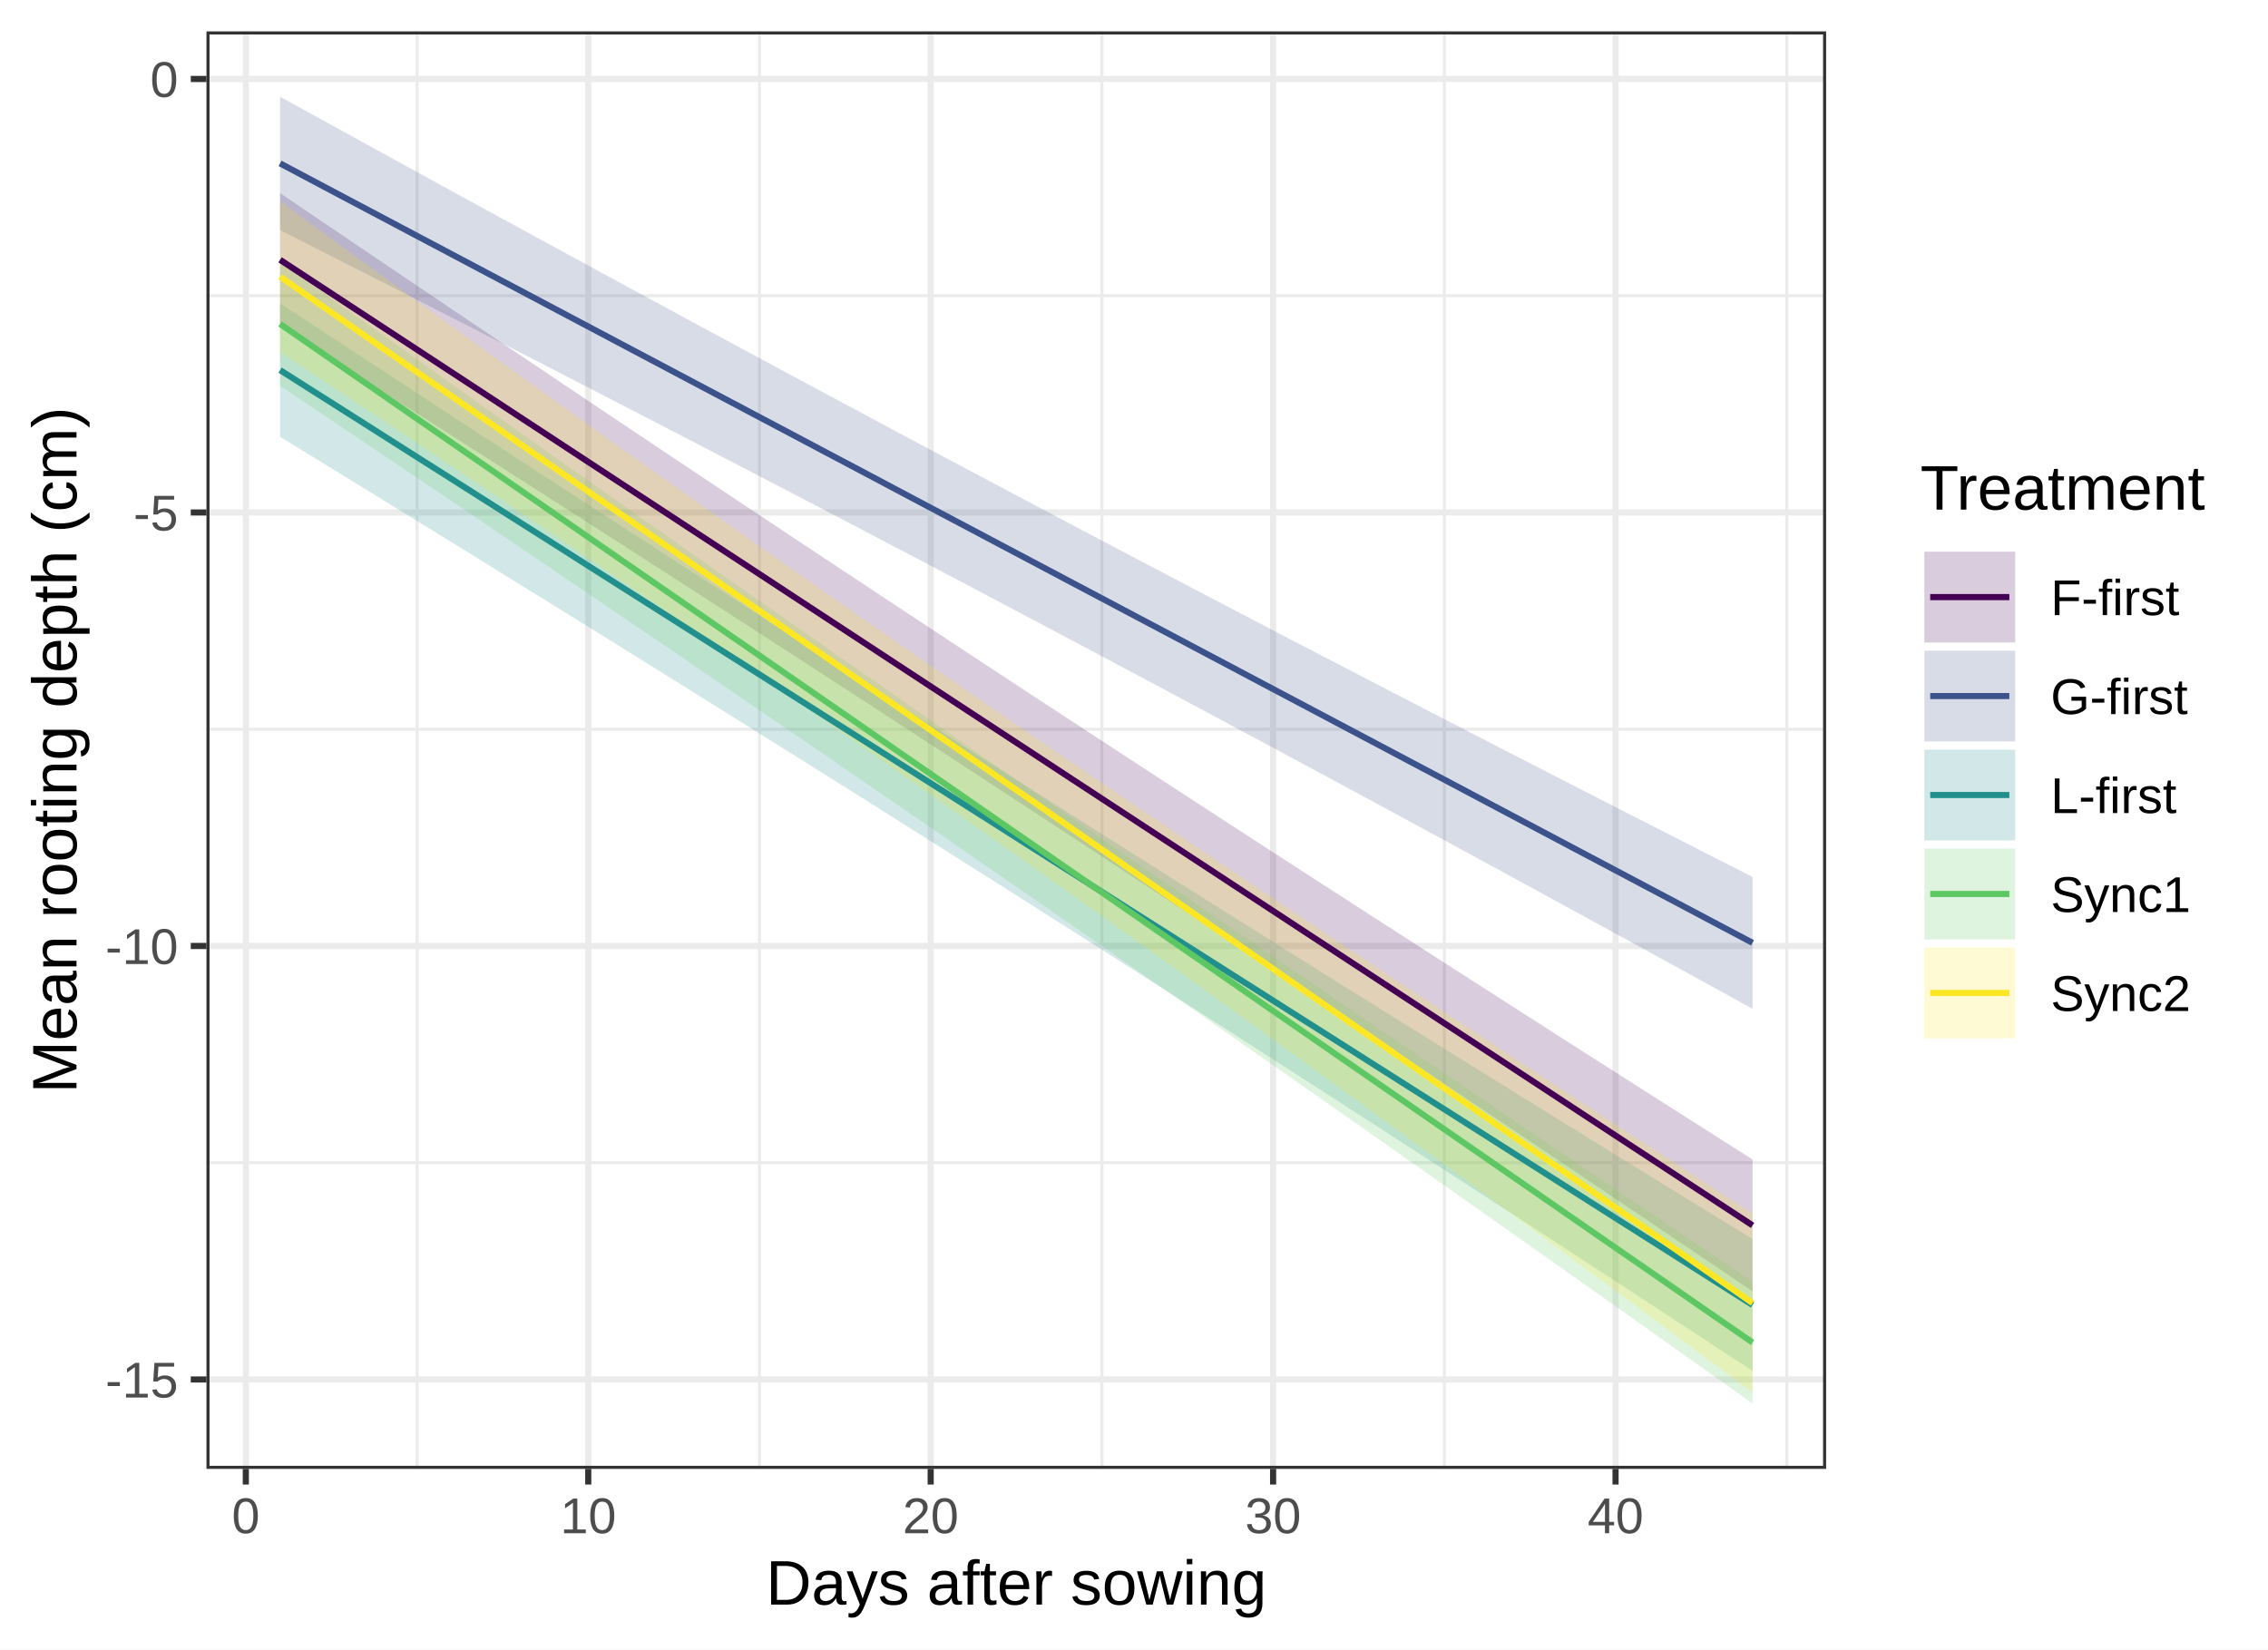
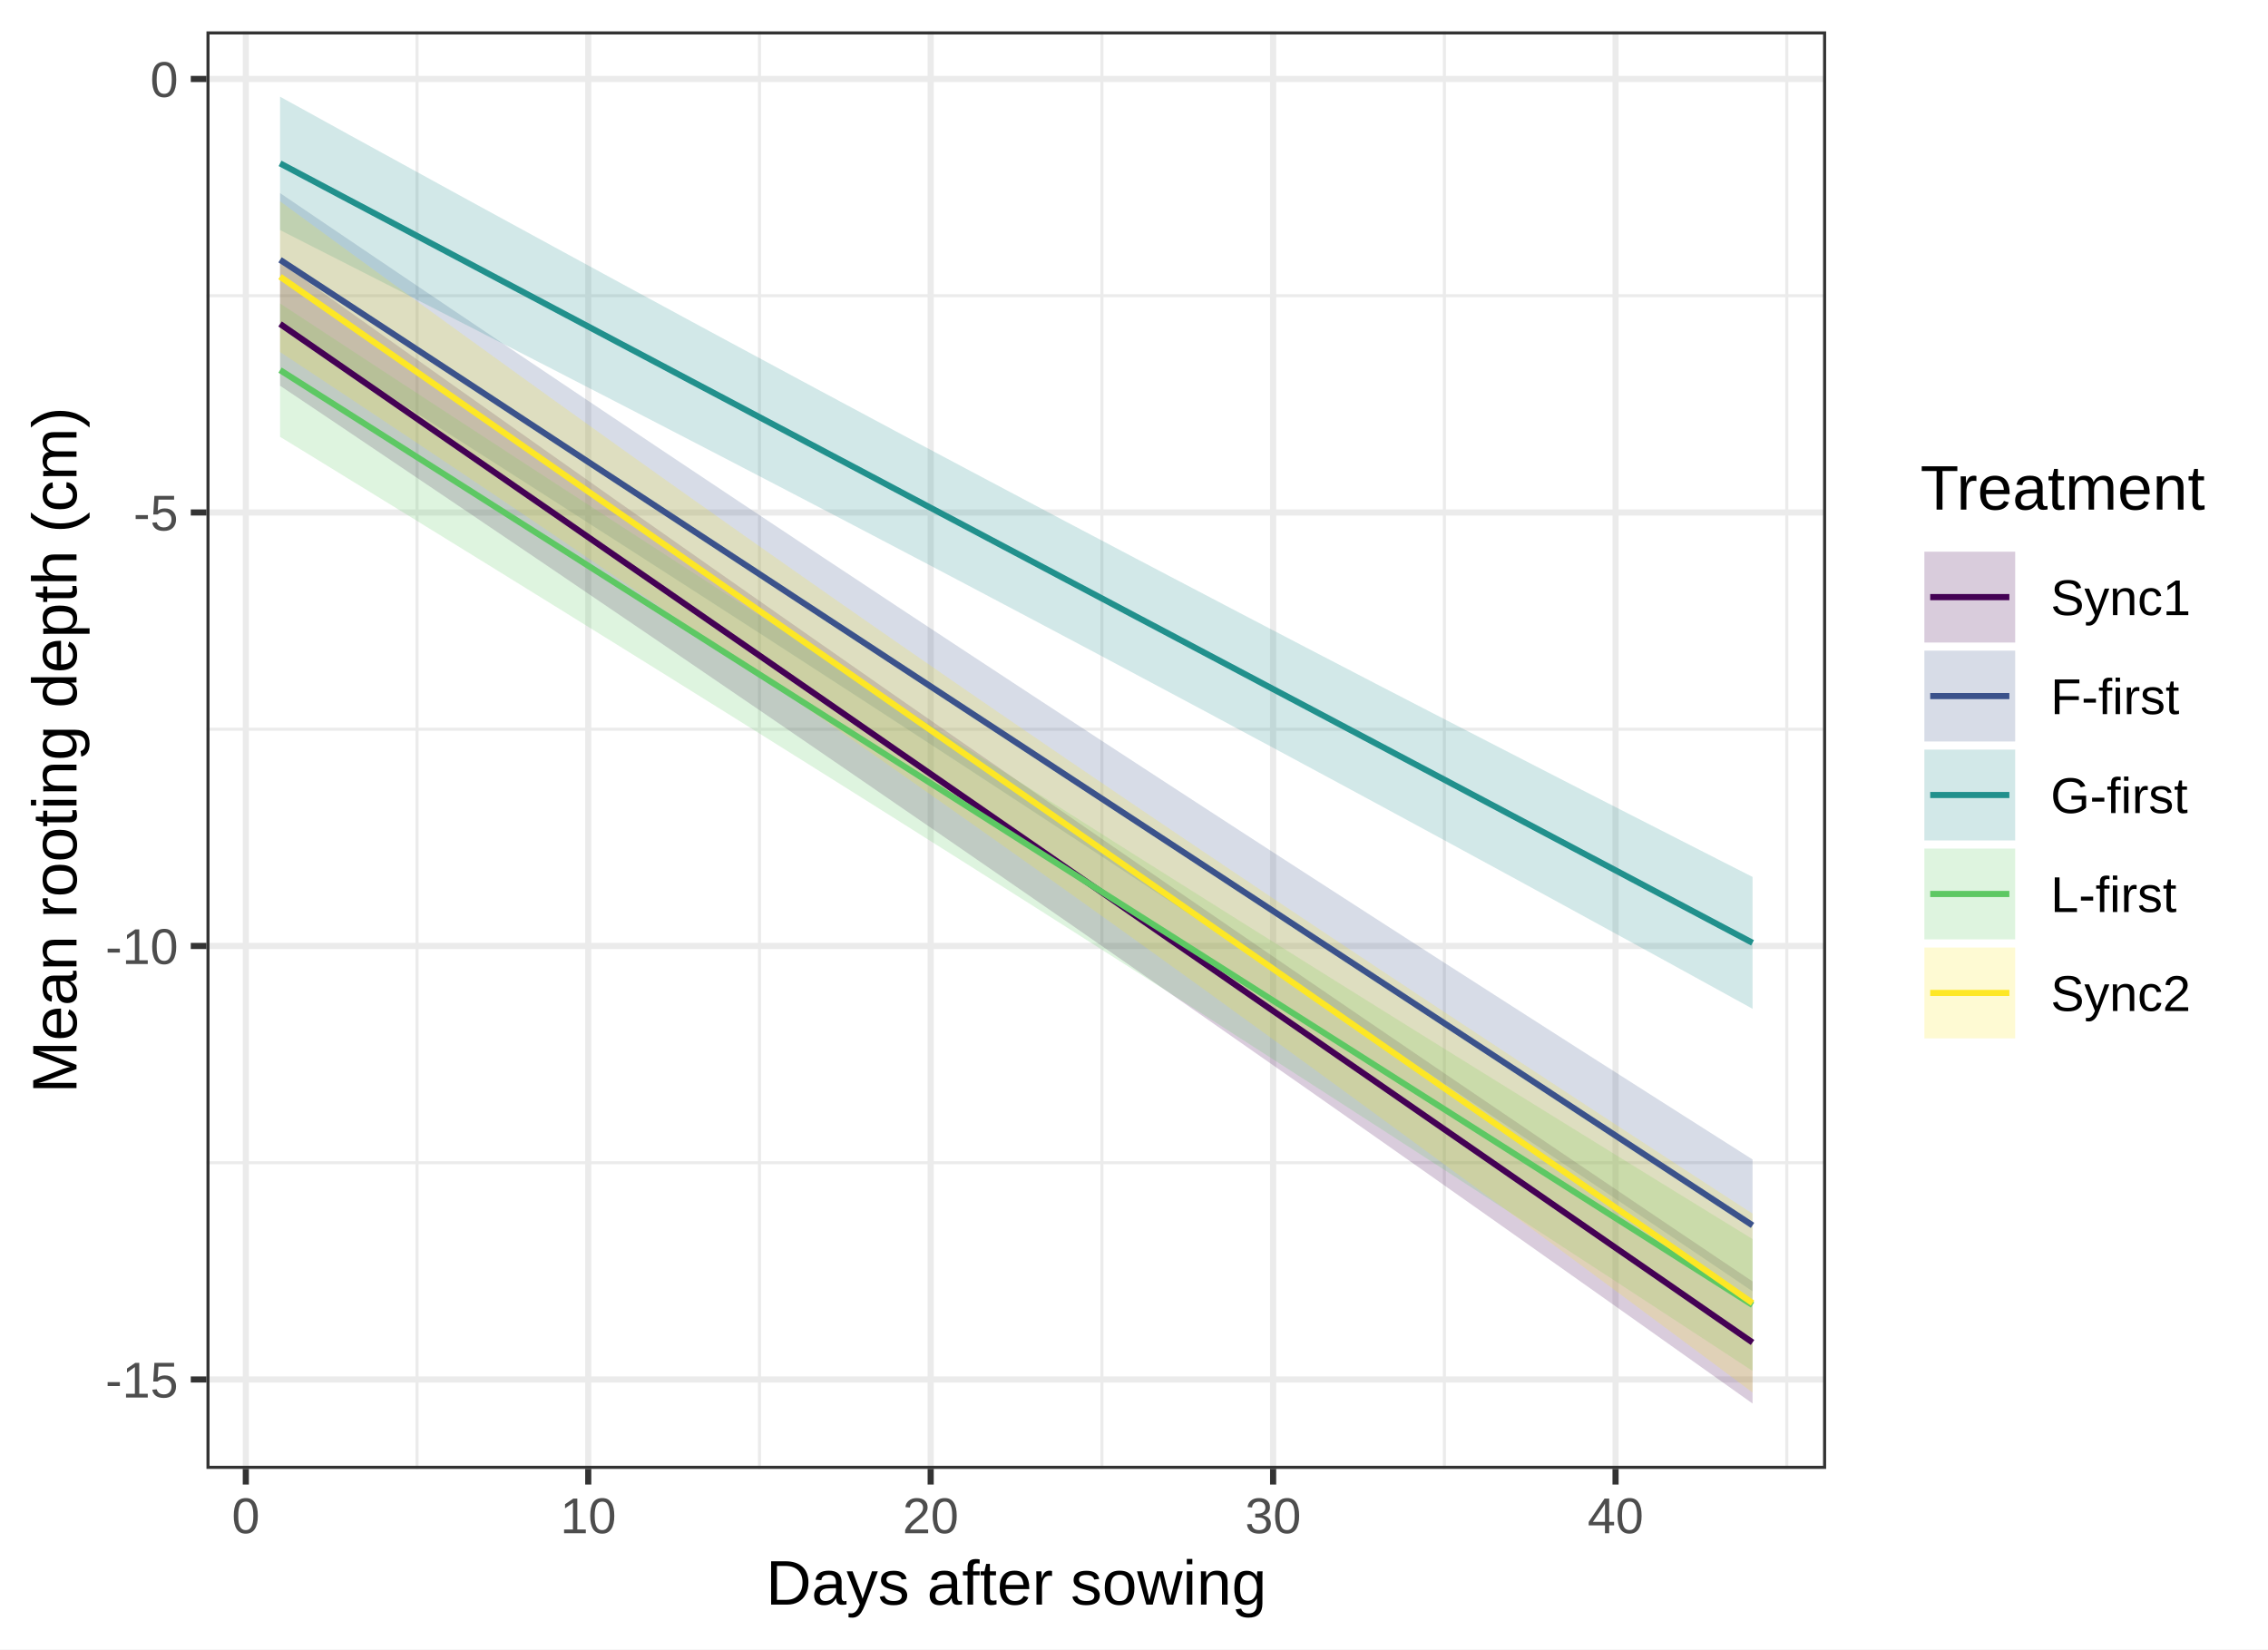
<svg xmlns="http://www.w3.org/2000/svg" width="396.00pt" height="288.00pt" viewBox="0 0 396.00 288.00">
  <g class="svglite">
    <defs>
      <style type="text/css">
    .svglite line, .svglite polyline, .svglite polygon, .svglite path, .svglite rect, .svglite circle {
      fill: none;
      stroke: #000000;
      stroke-linecap: round;
      stroke-linejoin: round;
      stroke-miterlimit: 10.00;
    }
    .svglite text {
      white-space: pre;
    }
    .svglite g.glyphgroup path {
      fill: inherit;
      stroke: none;
    }
  </style>
    </defs>
    <rect width="100%" height="100%" style="stroke: none; fill: #FFFFFF;" />
    <defs>
      <clipPath id="cpMC4wMHwzOTYuMDB8MC4wMHwyODguMDA=">
        <rect x="0.00" y="0.00" width="396.00" height="288.00" />
      </clipPath>
    </defs>
    <g clip-path="url(#cpMC4wMHwzOTYuMDB8MC4wMHwyODguMDA=)">
      <rect x="0" y="0.00" width="396.00" height="288.00" style="stroke-width: 1.07; stroke: #FFFFFF; fill: #FFFFFF;" />
    </g>
    <defs>
      <clipPath id="cpMzYuMDV8MzE4Ljg1fDUuNDh8MjU2LjUw">
        <rect x="36.05" y="5.48" width="282.80" height="251.02" />
      </clipPath>
    </defs>
    <g clip-path="url(#cpMzYuMDV8MzE4Ljg1fDUuNDh8MjU2LjUw)">
      <rect x="36.05" y="5.48" width="282.80" height="251.02" style="stroke-width: 1.07; stroke: none; fill: #FFFFFF;" />
      <polyline points="36.05,203.04 318.85,203.04 " style="stroke-width: 0.53; stroke: #EBEBEB; stroke-linecap: butt;" />
      <polyline points="36.05,127.34 318.85,127.34 " style="stroke-width: 0.53; stroke: #EBEBEB; stroke-linecap: butt;" />
      <polyline points="36.05,51.64 318.85,51.64 " style="stroke-width: 0.53; stroke: #EBEBEB; stroke-linecap: butt;" />
      <polyline points="72.82,256.50 72.82,5.48 " style="stroke-width: 0.53; stroke: #EBEBEB; stroke-linecap: butt;" />
      <polyline points="132.61,256.50 132.61,5.48 " style="stroke-width: 0.53; stroke: #EBEBEB; stroke-linecap: butt;" />
      <polyline points="192.40,256.50 192.40,5.48 " style="stroke-width: 0.53; stroke: #EBEBEB; stroke-linecap: butt;" />
      <polyline points="252.19,256.50 252.19,5.48 " style="stroke-width: 0.53; stroke: #EBEBEB; stroke-linecap: butt;" />
      <polyline points="311.98,256.50 311.98,5.48 " style="stroke-width: 0.53; stroke: #EBEBEB; stroke-linecap: butt;" />
      <polyline points="36.05,240.89 318.85,240.89 " style="stroke-width: 1.07; stroke: #EBEBEB; stroke-linecap: butt;" />
      <polyline points="36.05,165.19 318.85,165.19 " style="stroke-width: 1.07; stroke: #EBEBEB; stroke-linecap: butt;" />
      <polyline points="36.05,89.49 318.85,89.49 " style="stroke-width: 1.07; stroke: #EBEBEB; stroke-linecap: butt;" />
      <polyline points="36.05,13.79 318.85,13.79 " style="stroke-width: 1.07; stroke: #EBEBEB; stroke-linecap: butt;" />
      <polyline points="42.92,256.50 42.92,5.48 " style="stroke-width: 1.07; stroke: #EBEBEB; stroke-linecap: butt;" />
      <polyline points="102.71,256.50 102.71,5.48 " style="stroke-width: 1.07; stroke: #EBEBEB; stroke-linecap: butt;" />
      <polyline points="162.50,256.50 162.50,5.48 " style="stroke-width: 1.07; stroke: #EBEBEB; stroke-linecap: butt;" />
      <polyline points="222.29,256.50 222.29,5.48 " style="stroke-width: 1.07; stroke: #EBEBEB; stroke-linecap: butt;" />
      <polyline points="282.08,256.50 282.08,5.48 " style="stroke-width: 1.07; stroke: #EBEBEB; stroke-linecap: butt;" />
-       <polygon points="48.90,33.72 54.88,37.77 60.86,41.82 66.84,45.86 72.82,49.90 78.80,53.93 84.78,57.95 90.76,61.98 96.74,65.99 102.71,70.00 108.69,74.00 114.67,78.00 120.65,81.99 126.63,85.98 132.61,89.96 138.59,93.93 144.57,97.90 150.55,101.85 156.52,105.81 162.50,109.75 168.48,113.69 174.46,117.62 180.44,121.55 186.42,125.46 192.40,129.38 198.38,133.28 204.36,137.18 210.34,141.07 216.31,144.95 222.29,148.83 228.27,152.70 234.25,156.56 240.23,160.42 246.21,164.27 252.19,168.12 258.17,171.95 264.15,175.79 270.12,179.61 276.10,183.44 282.08,187.25 288.06,191.06 294.04,194.87 300.02,198.67 306.00,202.47 306.00,225.50 300.02,221.45 294.04,217.41 288.06,213.37 282.08,209.34 276.10,205.32 270.12,201.29 264.15,197.28 258.17,193.27 252.19,189.27 246.21,185.27 240.23,181.28 234.25,177.29 228.27,173.31 222.29,169.34 216.31,165.37 210.34,161.42 204.36,157.46 198.38,153.52 192.40,149.58 186.42,145.65 180.44,141.72 174.46,137.81 168.48,133.89 162.50,129.99 156.52,126.09 150.55,122.20 144.57,118.32 138.59,114.44 132.61,110.57 126.63,106.71 120.65,102.85 114.67,99.00 108.69,95.15 102.71,91.32 96.74,87.48 90.76,83.65 84.78,79.83 78.80,76.02 72.82,72.21 66.84,68.40 60.86,64.60 54.88,60.80 48.90,57.01 " style="stroke-width: 0.00; stroke: none; stroke-linecap: butt; fill: #440154; fill-opacity: 0.20;" />
+       <polygon points="48.90,45.79 54.88,50.05 60.86,54.30 66.84,58.55 72.82,62.79 78.80,67.03 84.78,71.26 90.76,75.49 96.74,79.72 102.71,83.93 108.69,88.15 114.67,92.35 120.65,96.55 126.63,100.75 132.61,104.94 138.59,109.12 144.57,113.30 150.55,117.47 156.52,121.64 162.50,125.79 168.48,129.95 174.46,134.09 180.44,138.23 186.42,142.36 192.40,146.49 198.38,150.61 204.36,154.73 210.34,158.83 216.31,162.93 222.29,167.03 228.27,171.12 234.25,175.20 240.23,179.28 246.21,183.35 252.19,187.42 258.17,191.48 264.15,195.53 270.12,199.58 276.10,203.62 282.08,207.66 288.06,211.70 294.04,215.73 300.02,219.75 306.00,223.77 306.00,245.09 300.02,240.84 294.04,236.59 288.06,232.35 282.08,228.11 276.10,223.88 270.12,219.65 264.15,215.43 258.17,211.21 252.19,207.00 246.21,202.79 240.23,198.59 234.25,194.39 228.27,190.20 222.29,186.02 216.31,181.84 210.34,177.67 204.36,173.51 198.38,169.35 192.40,165.20 186.42,161.05 180.44,156.91 174.46,152.78 168.48,148.65 162.50,144.53 156.52,140.42 150.55,136.31 144.57,132.21 138.59,128.11 132.61,124.02 126.63,119.94 120.65,115.86 114.67,111.79 108.69,107.73 102.71,103.67 96.74,99.61 90.76,95.56 84.78,91.52 78.80,87.48 72.82,83.45 66.84,79.42 60.86,75.39 54.88,71.37 48.90,67.36 " style="stroke-width: 0.00; stroke: none; stroke-linecap: butt; fill: #440154; fill-opacity: 0.20;" />
+       <polyline points="48.90,45.79 54.88,50.05 60.86,54.30 66.84,58.55 72.82,62.79 78.80,67.03 84.78,71.26 90.76,75.49 96.74,79.72 102.71,83.93 108.69,88.15 114.67,92.35 120.65,96.55 126.63,100.75 132.61,104.94 138.59,109.12 144.57,113.30 150.55,117.47 156.52,121.64 162.50,125.79 168.48,129.95 174.46,134.09 180.44,138.23 186.42,142.36 192.40,146.49 198.38,150.61 204.36,154.73 210.34,158.83 216.31,162.93 222.29,167.03 228.27,171.12 234.25,175.20 240.23,179.28 246.21,183.35 252.19,187.42 258.17,191.48 264.15,195.53 270.12,199.58 276.10,203.62 282.08,207.66 288.06,211.70 294.04,215.73 300.02,219.75 306.00,223.77 " style="stroke-width: 1.07; stroke: none; stroke-linecap: butt;" />
+       <polyline points="306.00,245.09 300.02,240.84 294.04,236.59 288.06,232.35 282.08,228.11 276.10,223.88 270.12,219.65 264.15,215.43 258.17,211.21 252.19,207.00 246.21,202.79 240.23,198.59 234.25,194.39 228.27,190.20 222.29,186.02 216.31,181.84 210.34,177.67 204.36,173.51 198.38,169.35 192.40,165.20 186.42,161.05 180.44,156.91 174.46,152.78 168.48,148.65 162.50,144.53 156.52,140.42 150.55,136.31 144.57,132.21 138.59,128.11 132.61,124.02 126.63,119.94 120.65,115.86 114.67,111.79 108.69,107.73 102.71,103.67 96.74,99.61 90.76,95.56 84.78,91.52 78.80,87.48 72.82,83.45 66.84,79.42 60.86,75.39 54.88,71.37 48.90,67.36 " style="stroke-width: 1.07; stroke: none; stroke-linecap: butt;" />
+       <polygon points="48.90,33.72 54.88,37.77 60.86,41.82 66.84,45.86 72.82,49.90 78.80,53.93 84.78,57.95 90.76,61.98 96.74,65.99 102.71,70.00 108.69,74.00 114.67,78.00 120.65,81.99 126.63,85.98 132.61,89.96 138.59,93.93 144.57,97.90 150.55,101.85 156.52,105.81 162.50,109.75 168.48,113.69 174.46,117.62 180.44,121.55 186.42,125.46 192.40,129.38 198.38,133.28 204.36,137.18 210.34,141.07 216.31,144.95 222.29,148.83 228.27,152.70 234.25,156.56 240.23,160.42 246.21,164.27 252.19,168.12 258.17,171.95 264.15,175.79 270.12,179.61 276.10,183.44 282.08,187.25 288.06,191.06 294.04,194.87 300.02,198.67 306.00,202.47 306.00,225.50 300.02,221.45 294.04,217.41 288.06,213.37 282.08,209.34 276.10,205.32 270.12,201.29 264.15,197.28 258.17,193.27 252.19,189.27 246.21,185.27 240.23,181.28 234.25,177.29 228.27,173.31 222.29,169.34 216.31,165.37 210.34,161.42 204.36,157.46 198.38,153.52 192.40,149.58 186.42,145.65 180.44,141.72 174.46,137.81 168.48,133.89 162.50,129.99 156.52,126.09 150.55,122.20 144.57,118.32 138.59,114.44 132.61,110.57 126.63,106.71 120.65,102.85 114.67,99.00 108.69,95.15 102.71,91.32 96.74,87.48 90.76,83.65 84.78,79.83 78.80,76.02 72.82,72.21 66.84,68.40 60.86,64.60 54.88,60.80 48.90,57.01 " style="stroke-width: 0.00; stroke: none; stroke-linecap: butt; fill: #3B528B; fill-opacity: 0.20;" />
      <polyline points="48.90,33.72 54.88,37.77 60.86,41.82 66.84,45.86 72.82,49.90 78.80,53.93 84.78,57.95 90.76,61.98 96.74,65.99 102.71,70.00 108.69,74.00 114.67,78.00 120.65,81.99 126.63,85.98 132.61,89.96 138.59,93.93 144.57,97.90 150.55,101.85 156.52,105.81 162.50,109.75 168.48,113.69 174.46,117.62 180.44,121.55 186.42,125.46 192.40,129.38 198.38,133.28 204.36,137.18 210.34,141.07 216.31,144.95 222.29,148.83 228.27,152.70 234.25,156.56 240.23,160.42 246.21,164.27 252.19,168.12 258.17,171.95 264.15,175.79 270.12,179.61 276.10,183.44 282.08,187.25 288.06,191.06 294.04,194.87 300.02,198.67 306.00,202.47 " style="stroke-width: 1.07; stroke: none; stroke-linecap: butt;" />
      <polyline points="306.00,225.50 300.02,221.45 294.04,217.41 288.06,213.37 282.08,209.34 276.10,205.32 270.12,201.29 264.15,197.28 258.17,193.27 252.19,189.27 246.21,185.27 240.23,181.28 234.25,177.29 228.27,173.31 222.29,169.34 216.31,165.37 210.34,161.42 204.36,157.46 198.38,153.52 192.40,149.58 186.42,145.65 180.44,141.72 174.46,137.81 168.48,133.89 162.50,129.99 156.52,126.09 150.55,122.20 144.57,118.32 138.59,114.44 132.61,110.57 126.63,106.71 120.65,102.85 114.67,99.00 108.69,95.15 102.71,91.32 96.74,87.48 90.76,83.65 84.78,79.83 78.80,76.02 72.82,72.21 66.84,68.40 60.86,64.60 54.88,60.80 48.90,57.01 " style="stroke-width: 1.07; stroke: none; stroke-linecap: butt;" />
-       <polygon points="48.90,16.89 54.88,20.18 60.86,23.48 66.84,26.76 72.82,30.04 78.80,33.32 84.78,36.59 90.76,39.85 96.74,43.11 102.71,46.36 108.69,49.61 114.67,52.85 120.65,56.09 126.63,59.32 132.61,62.54 138.59,65.76 144.57,68.97 150.55,72.17 156.52,75.37 162.50,78.56 168.48,81.74 174.46,84.91 180.44,88.08 186.42,91.25 192.40,94.40 198.38,97.55 204.36,100.69 210.34,103.82 216.31,106.95 222.29,110.07 228.27,113.19 234.25,116.29 240.23,119.40 246.21,122.49 252.19,125.58 258.17,128.66 264.15,131.74 270.12,134.81 276.10,137.88 282.08,140.94 288.06,143.99 294.04,147.04 300.02,150.09 306.00,153.13 306.00,176.16 300.02,172.87 294.04,169.58 288.06,166.30 282.08,163.03 276.10,159.76 270.12,156.49 264.15,153.23 258.17,149.98 252.19,146.73 246.21,143.49 240.23,140.25 234.25,137.02 228.27,133.80 222.29,130.58 216.31,127.38 210.34,124.17 204.36,120.98 198.38,117.79 192.40,114.60 186.42,111.43 180.44,108.26 174.46,105.10 168.48,101.94 162.50,98.79 156.52,95.65 150.55,92.52 144.57,89.39 138.59,86.27 132.61,83.16 126.63,80.05 120.65,76.95 114.67,73.85 108.69,70.76 102.71,67.68 96.74,64.60 90.76,61.53 84.78,58.47 78.80,55.41 72.82,52.35 66.84,49.30 60.86,46.26 54.88,43.22 48.90,40.18 " style="stroke-width: 0.00; stroke: none; stroke-linecap: butt; fill: #3B528B; fill-opacity: 0.20;" />
+       <polygon points="48.90,16.89 54.88,20.18 60.86,23.48 66.84,26.76 72.82,30.04 78.80,33.32 84.78,36.59 90.76,39.85 96.74,43.11 102.71,46.36 108.69,49.61 114.67,52.85 120.65,56.09 126.63,59.32 132.61,62.54 138.59,65.76 144.57,68.97 150.55,72.17 156.52,75.37 162.50,78.56 168.48,81.74 174.46,84.91 180.44,88.08 186.42,91.25 192.40,94.40 198.38,97.55 204.36,100.69 210.34,103.82 216.31,106.95 222.29,110.07 228.27,113.19 234.25,116.29 240.23,119.40 246.21,122.49 252.19,125.58 258.17,128.66 264.15,131.74 270.12,134.81 276.10,137.88 282.08,140.94 288.06,143.99 294.04,147.04 300.02,150.09 306.00,153.13 306.00,176.16 300.02,172.87 294.04,169.58 288.06,166.30 282.08,163.03 276.10,159.76 270.12,156.49 264.15,153.23 258.17,149.98 252.19,146.73 246.21,143.49 240.23,140.25 234.25,137.02 228.27,133.80 222.29,130.58 216.31,127.38 210.34,124.17 204.36,120.98 198.38,117.79 192.40,114.60 186.42,111.43 180.44,108.26 174.46,105.10 168.48,101.94 162.50,98.79 156.52,95.65 150.55,92.52 144.57,89.39 138.59,86.27 132.61,83.16 126.63,80.05 120.65,76.95 114.67,73.85 108.69,70.76 102.71,67.68 96.74,64.60 90.76,61.53 84.78,58.47 78.80,55.41 72.82,52.35 66.84,49.30 60.86,46.26 54.88,43.22 48.90,40.18 " style="stroke-width: 0.00; stroke: none; stroke-linecap: butt; fill: #21908C; fill-opacity: 0.20;" />
      <polyline points="48.90,16.89 54.88,20.18 60.86,23.48 66.84,26.76 72.82,30.04 78.80,33.32 84.78,36.59 90.76,39.85 96.74,43.11 102.71,46.36 108.69,49.61 114.67,52.85 120.65,56.09 126.63,59.32 132.61,62.54 138.59,65.76 144.57,68.97 150.55,72.17 156.52,75.37 162.50,78.56 168.48,81.74 174.46,84.91 180.44,88.08 186.42,91.25 192.40,94.40 198.38,97.55 204.36,100.69 210.34,103.82 216.31,106.95 222.29,110.07 228.27,113.19 234.25,116.29 240.23,119.40 246.21,122.49 252.19,125.58 258.17,128.66 264.15,131.74 270.12,134.81 276.10,137.88 282.08,140.94 288.06,143.99 294.04,147.04 300.02,150.09 306.00,153.13 " style="stroke-width: 1.07; stroke: none; stroke-linecap: butt;" />
      <polyline points="306.00,176.16 300.02,172.87 294.04,169.58 288.06,166.30 282.08,163.03 276.10,159.76 270.12,156.49 264.15,153.23 258.17,149.98 252.19,146.73 246.21,143.49 240.23,140.25 234.25,137.02 228.27,133.80 222.29,130.58 216.31,127.38 210.34,124.17 204.36,120.98 198.38,117.79 192.40,114.60 186.42,111.43 180.44,108.26 174.46,105.10 168.48,101.94 162.50,98.79 156.52,95.65 150.55,92.52 144.57,89.39 138.59,86.27 132.61,83.16 126.63,80.05 120.65,76.95 114.67,73.85 108.69,70.76 102.71,67.68 96.74,64.60 90.76,61.53 84.78,58.47 78.80,55.41 72.82,52.35 66.84,49.30 60.86,46.26 54.88,43.22 48.90,40.18 " style="stroke-width: 1.07; stroke: none; stroke-linecap: butt;" />
-       <polygon points="48.90,52.99 54.88,56.91 60.86,60.83 66.84,64.75 72.82,68.66 78.80,72.57 84.78,76.47 90.76,80.37 96.74,84.26 102.71,88.14 108.69,92.02 114.67,95.89 120.65,99.76 126.63,103.62 132.61,107.48 138.59,111.32 144.57,115.16 150.55,119.00 156.52,122.83 162.50,126.65 168.48,130.46 174.46,134.27 180.44,138.07 186.42,141.86 192.40,145.65 198.38,149.43 204.36,153.20 210.34,156.96 216.31,160.72 222.29,164.47 228.27,168.22 234.25,171.96 240.23,175.69 246.21,179.42 252.19,183.14 258.17,186.85 264.15,190.56 270.12,194.26 276.10,197.96 282.08,201.65 288.06,205.34 294.04,209.02 300.02,212.70 306.00,216.37 306.00,239.40 300.02,235.48 294.04,231.56 288.06,227.65 282.08,223.74 276.10,219.84 270.12,215.94 264.15,212.05 258.17,208.17 252.19,204.29 246.21,200.42 240.23,196.55 234.25,192.69 228.27,188.84 222.29,184.99 216.31,181.15 210.34,177.31 204.36,173.48 198.38,169.66 192.40,165.85 186.42,162.04 180.44,158.24 174.46,154.45 168.48,150.66 162.50,146.89 156.52,143.11 150.55,139.35 144.57,135.59 138.59,131.84 132.61,128.09 126.63,124.35 120.65,120.62 114.67,116.89 108.69,113.17 102.71,109.46 96.74,105.75 90.76,102.05 84.78,98.35 78.80,94.66 72.82,90.97 66.84,87.29 60.86,83.62 54.88,79.94 48.90,76.28 " style="stroke-width: 0.00; stroke: none; stroke-linecap: butt; fill: #21908C; fill-opacity: 0.20;" />
+       <polygon points="48.90,52.99 54.88,56.91 60.86,60.83 66.84,64.75 72.82,68.66 78.80,72.57 84.78,76.47 90.76,80.37 96.74,84.26 102.71,88.14 108.69,92.02 114.67,95.89 120.65,99.76 126.63,103.62 132.61,107.48 138.59,111.32 144.57,115.16 150.55,119.00 156.52,122.83 162.50,126.65 168.48,130.46 174.46,134.27 180.44,138.07 186.42,141.86 192.40,145.65 198.38,149.43 204.36,153.20 210.34,156.96 216.31,160.72 222.29,164.47 228.27,168.22 234.25,171.96 240.23,175.69 246.21,179.42 252.19,183.14 258.17,186.85 264.15,190.56 270.12,194.26 276.10,197.96 282.08,201.65 288.06,205.34 294.04,209.02 300.02,212.70 306.00,216.37 306.00,239.40 300.02,235.48 294.04,231.56 288.06,227.65 282.08,223.74 276.10,219.84 270.12,215.94 264.15,212.05 258.17,208.17 252.19,204.29 246.21,200.42 240.23,196.55 234.25,192.69 228.27,188.84 222.29,184.99 216.31,181.15 210.34,177.31 204.36,173.48 198.38,169.66 192.40,165.85 186.42,162.04 180.44,158.24 174.46,154.45 168.48,150.66 162.50,146.89 156.52,143.11 150.55,139.35 144.57,135.59 138.59,131.84 132.61,128.09 126.63,124.35 120.65,120.62 114.67,116.89 108.69,113.17 102.71,109.46 96.74,105.75 90.76,102.05 84.78,98.35 78.80,94.66 72.82,90.97 66.84,87.29 60.86,83.62 54.88,79.94 48.90,76.28 " style="stroke-width: 0.00; stroke: none; stroke-linecap: butt; fill: #5DC863; fill-opacity: 0.20;" />
      <polyline points="48.90,52.99 54.88,56.91 60.86,60.83 66.84,64.75 72.82,68.66 78.80,72.57 84.78,76.47 90.76,80.37 96.74,84.26 102.71,88.14 108.69,92.02 114.67,95.89 120.65,99.76 126.63,103.62 132.61,107.48 138.59,111.32 144.57,115.16 150.55,119.00 156.52,122.83 162.50,126.65 168.48,130.46 174.46,134.27 180.44,138.07 186.42,141.86 192.40,145.65 198.38,149.43 204.36,153.20 210.34,156.96 216.31,160.72 222.29,164.47 228.27,168.22 234.25,171.96 240.23,175.69 246.21,179.42 252.19,183.14 258.17,186.85 264.15,190.56 270.12,194.26 276.10,197.96 282.08,201.65 288.06,205.34 294.04,209.02 300.02,212.70 306.00,216.37 " style="stroke-width: 1.07; stroke: none; stroke-linecap: butt;" />
      <polyline points="306.00,239.40 300.02,235.48 294.04,231.56 288.06,227.65 282.08,223.74 276.10,219.84 270.12,215.94 264.15,212.05 258.17,208.17 252.19,204.29 246.21,200.42 240.23,196.55 234.25,192.69 228.27,188.84 222.29,184.99 216.31,181.15 210.34,177.31 204.36,173.48 198.38,169.66 192.40,165.85 186.42,162.04 180.44,158.24 174.46,154.45 168.48,150.66 162.50,146.89 156.52,143.11 150.55,139.35 144.57,135.59 138.59,131.84 132.61,128.09 126.63,124.35 120.65,120.62 114.67,116.89 108.69,113.17 102.71,109.46 96.74,105.75 90.76,102.05 84.78,98.35 78.80,94.66 72.82,90.97 66.84,87.29 60.86,83.62 54.88,79.94 48.90,76.28 " style="stroke-width: 1.07; stroke: none; stroke-linecap: butt;" />
-       <polygon points="48.90,45.79 54.88,50.05 60.86,54.30 66.84,58.55 72.82,62.79 78.80,67.03 84.78,71.26 90.76,75.49 96.74,79.72 102.71,83.93 108.69,88.15 114.67,92.35 120.65,96.55 126.63,100.75 132.61,104.94 138.59,109.12 144.57,113.30 150.55,117.47 156.52,121.64 162.50,125.79 168.48,129.95 174.46,134.09 180.44,138.23 186.42,142.36 192.40,146.49 198.38,150.61 204.36,154.73 210.34,158.83 216.31,162.93 222.29,167.03 228.27,171.12 234.25,175.20 240.23,179.28 246.21,183.35 252.19,187.42 258.17,191.48 264.15,195.53 270.12,199.58 276.10,203.62 282.08,207.66 288.06,211.70 294.04,215.73 300.02,219.75 306.00,223.77 306.00,245.09 300.02,240.84 294.04,236.59 288.06,232.35 282.08,228.11 276.10,223.88 270.12,219.65 264.15,215.43 258.17,211.21 252.19,207.00 246.21,202.79 240.23,198.59 234.25,194.39 228.27,190.20 222.29,186.02 216.31,181.84 210.34,177.67 204.36,173.51 198.38,169.35 192.40,165.20 186.42,161.05 180.44,156.91 174.46,152.78 168.48,148.65 162.50,144.53 156.52,140.42 150.55,136.31 144.57,132.21 138.59,128.11 132.61,124.02 126.63,119.94 120.65,115.86 114.67,111.79 108.69,107.73 102.71,103.67 96.74,99.61 90.76,95.56 84.78,91.52 78.80,87.48 72.82,83.45 66.84,79.42 60.86,75.39 54.88,71.37 48.90,67.36 " style="stroke-width: 0.00; stroke: none; stroke-linecap: butt; fill: #5DC863; fill-opacity: 0.20;" />
-       <polyline points="48.90,45.79 54.88,50.05 60.86,54.30 66.84,58.55 72.82,62.79 78.80,67.03 84.78,71.26 90.76,75.49 96.74,79.72 102.71,83.93 108.69,88.15 114.67,92.35 120.65,96.55 126.63,100.75 132.61,104.94 138.59,109.12 144.57,113.30 150.55,117.47 156.52,121.64 162.50,125.79 168.48,129.95 174.46,134.09 180.44,138.23 186.42,142.36 192.40,146.49 198.38,150.61 204.36,154.73 210.34,158.83 216.31,162.93 222.29,167.03 228.27,171.12 234.25,175.20 240.23,179.28 246.21,183.35 252.19,187.42 258.17,191.48 264.15,195.53 270.12,199.58 276.10,203.62 282.08,207.66 288.06,211.70 294.04,215.73 300.02,219.75 306.00,223.77 " style="stroke-width: 1.07; stroke: none; stroke-linecap: butt;" />
-       <polyline points="306.00,245.09 300.02,240.84 294.04,236.59 288.06,232.35 282.08,228.11 276.10,223.88 270.12,219.65 264.15,215.43 258.17,211.21 252.19,207.00 246.21,202.79 240.23,198.59 234.25,194.39 228.27,190.20 222.29,186.02 216.31,181.84 210.34,177.67 204.36,173.51 198.38,169.35 192.40,165.20 186.42,161.05 180.44,156.91 174.46,152.78 168.48,148.65 162.50,144.53 156.52,140.42 150.55,136.31 144.57,132.21 138.59,128.11 132.61,124.02 126.63,119.94 120.65,115.86 114.67,111.79 108.69,107.73 102.71,103.67 96.74,99.61 90.76,95.56 84.78,91.52 78.80,87.48 72.82,83.45 66.84,79.42 60.86,75.39 54.88,71.37 48.90,67.36 " style="stroke-width: 1.07; stroke: none; stroke-linecap: butt;" />
      <polygon points="48.90,35.15 54.88,39.53 60.86,43.90 66.84,48.26 72.82,52.61 78.80,56.95 84.78,61.27 90.76,65.59 96.74,69.89 102.71,74.17 108.69,78.45 114.67,82.71 120.65,86.95 126.63,91.18 132.61,95.40 138.59,99.60 144.57,103.79 150.55,107.96 156.52,112.11 162.50,116.25 168.48,120.38 174.46,124.49 180.44,128.58 186.42,132.67 192.40,136.73 198.38,140.79 204.36,144.83 210.34,148.86 216.31,152.87 222.29,156.88 228.27,160.87 234.25,164.85 240.23,168.82 246.21,172.78 252.19,176.73 258.17,180.67 264.15,184.61 270.12,188.53 276.10,192.45 282.08,196.36 288.06,200.26 294.04,204.16 300.02,208.05 306.00,211.93 306.00,243.17 300.02,238.71 294.04,234.27 288.06,229.83 282.08,225.39 276.10,220.97 270.12,216.55 264.15,212.14 258.17,207.73 252.19,203.34 246.21,198.95 240.23,194.58 234.25,190.21 228.27,185.85 222.29,181.51 216.31,177.18 210.34,172.85 204.36,168.55 198.38,164.25 192.40,159.97 186.42,155.70 180.44,151.44 174.46,147.20 168.48,142.98 162.50,138.77 156.52,134.57 150.55,130.39 144.57,126.22 138.59,122.07 132.61,117.94 126.63,113.82 120.65,109.71 114.67,105.62 108.69,101.54 102.71,97.48 96.74,93.43 90.76,89.39 84.78,85.37 78.80,81.36 72.82,77.36 66.84,73.37 60.86,69.39 54.88,65.43 48.90,61.47 " style="stroke-width: 0.00; stroke: none; stroke-linecap: butt; fill: #FDE725; fill-opacity: 0.20;" />
      <polyline points="48.90,35.15 54.88,39.53 60.86,43.90 66.84,48.26 72.82,52.61 78.80,56.95 84.78,61.27 90.76,65.59 96.74,69.89 102.71,74.17 108.69,78.45 114.67,82.71 120.65,86.95 126.63,91.18 132.61,95.40 138.59,99.60 144.57,103.79 150.55,107.96 156.52,112.11 162.50,116.25 168.48,120.38 174.46,124.49 180.44,128.58 186.42,132.67 192.40,136.73 198.38,140.79 204.36,144.83 210.34,148.86 216.31,152.87 222.29,156.88 228.27,160.87 234.25,164.85 240.23,168.82 246.21,172.78 252.19,176.73 258.17,180.67 264.15,184.61 270.12,188.53 276.10,192.45 282.08,196.36 288.06,200.26 294.04,204.16 300.02,208.05 306.00,211.93 " style="stroke-width: 1.07; stroke: none; stroke-linecap: butt;" />
      <polyline points="306.00,243.17 300.02,238.71 294.04,234.27 288.06,229.83 282.08,225.39 276.10,220.97 270.12,216.55 264.15,212.14 258.17,207.73 252.19,203.34 246.21,198.95 240.23,194.58 234.25,190.21 228.27,185.85 222.29,181.51 216.31,177.18 210.34,172.85 204.36,168.55 198.38,164.25 192.40,159.97 186.42,155.70 180.44,151.44 174.46,147.20 168.48,142.98 162.50,138.77 156.52,134.57 150.55,130.39 144.57,126.22 138.59,122.07 132.61,117.94 126.63,113.82 120.65,109.71 114.67,105.62 108.69,101.54 102.71,97.48 96.74,93.43 90.76,89.39 84.78,85.37 78.80,81.36 72.82,77.36 66.84,73.37 60.86,69.39 54.88,65.43 48.90,61.47 " style="stroke-width: 1.07; stroke: none; stroke-linecap: butt;" />
-       <polyline points="48.90,45.37 54.88,49.29 60.86,53.21 66.84,57.13 72.82,61.05 78.80,64.97 84.78,68.89 90.76,72.82 96.74,76.74 102.71,80.66 108.69,84.58 114.67,88.50 120.65,92.42 126.63,96.34 132.61,100.26 138.59,104.19 144.57,108.11 150.55,112.03 156.52,115.95 162.50,119.87 168.48,123.79 174.46,127.71 180.44,131.63 186.42,135.56 192.40,139.48 198.38,143.40 204.36,147.32 210.34,151.24 216.31,155.16 222.29,159.08 228.27,163.01 234.25,166.93 240.23,170.85 246.21,174.77 252.19,178.69 258.17,182.61 264.15,186.53 270.12,190.45 276.10,194.38 282.08,198.30 288.06,202.22 294.04,206.14 300.02,210.06 306.00,213.98 " style="stroke-width: 1.07; stroke: #440154; stroke-linecap: butt;" />
-       <polyline points="48.90,28.53 54.88,31.70 60.86,34.87 66.84,38.03 72.82,41.20 78.80,44.36 84.78,47.53 90.76,50.69 96.74,53.86 102.71,57.02 108.69,60.19 114.67,63.35 120.65,66.52 126.63,69.68 132.61,72.85 138.59,76.01 144.57,79.18 150.55,82.34 156.52,85.51 162.50,88.68 168.48,91.84 174.46,95.01 180.44,98.17 186.42,101.34 192.40,104.50 198.38,107.67 204.36,110.83 210.34,114.00 216.31,117.16 222.29,120.33 228.27,123.49 234.25,126.66 240.23,129.82 246.21,132.99 252.19,136.15 258.17,139.32 264.15,142.49 270.12,145.65 276.10,148.82 282.08,151.98 288.06,155.15 294.04,158.31 300.02,161.48 306.00,164.64 " style="stroke-width: 1.07; stroke: #3B528B; stroke-linecap: butt;" />
-       <polyline points="48.90,64.63 54.88,68.43 60.86,72.22 66.84,76.02 72.82,79.82 78.80,83.61 84.78,87.41 90.76,91.21 96.74,95.00 102.71,98.80 108.69,102.60 114.67,106.39 120.65,110.19 126.63,113.99 132.61,117.78 138.59,121.58 144.57,125.38 150.55,129.17 156.52,132.97 162.50,136.77 168.48,140.56 174.46,144.36 180.44,148.16 186.42,151.95 192.40,155.75 198.38,159.55 204.36,163.34 210.34,167.14 216.31,170.93 222.29,174.73 228.27,178.53 234.25,182.32 240.23,186.12 246.21,189.92 252.19,193.71 258.17,197.51 264.15,201.31 270.12,205.10 276.10,208.90 282.08,212.70 288.06,216.49 294.04,220.29 300.02,224.09 306.00,227.88 " style="stroke-width: 1.07; stroke: #21908C; stroke-linecap: butt;" />
-       <polyline points="48.90,56.57 54.88,60.71 60.86,64.85 66.84,68.98 72.82,73.12 78.80,77.26 84.78,81.39 90.76,85.53 96.74,89.66 102.71,93.80 108.69,97.94 114.67,102.07 120.65,106.21 126.63,110.35 132.61,114.48 138.59,118.62 144.57,122.75 150.55,126.89 156.52,131.03 162.50,135.16 168.48,139.30 174.46,143.44 180.44,147.57 186.42,151.71 192.40,155.84 198.38,159.98 204.36,164.12 210.34,168.25 216.31,172.39 222.29,176.53 228.27,180.66 234.25,184.80 240.23,188.93 246.21,193.07 252.19,197.21 258.17,201.34 264.15,205.48 270.12,209.61 276.10,213.75 282.08,217.89 288.06,222.02 294.04,226.16 300.02,230.30 306.00,234.43 " style="stroke-width: 1.07; stroke: #5DC863; stroke-linecap: butt;" />
+       <polyline points="48.90,56.57 54.88,60.71 60.86,64.85 66.84,68.98 72.82,73.12 78.80,77.26 84.78,81.39 90.76,85.53 96.74,89.66 102.71,93.80 108.69,97.94 114.67,102.07 120.65,106.21 126.63,110.35 132.61,114.48 138.59,118.62 144.57,122.75 150.55,126.89 156.52,131.03 162.50,135.16 168.48,139.30 174.46,143.44 180.44,147.57 186.42,151.71 192.40,155.84 198.38,159.98 204.36,164.12 210.34,168.25 216.31,172.39 222.29,176.53 228.27,180.66 234.25,184.80 240.23,188.93 246.21,193.07 252.19,197.21 258.17,201.34 264.15,205.48 270.12,209.61 276.10,213.75 282.08,217.89 288.06,222.02 294.04,226.16 300.02,230.30 306.00,234.43 " style="stroke-width: 1.07; stroke: #440154; stroke-linecap: butt;" />
+       <polyline points="48.90,45.37 54.88,49.29 60.86,53.21 66.84,57.13 72.82,61.05 78.80,64.97 84.78,68.89 90.76,72.82 96.74,76.74 102.71,80.66 108.69,84.58 114.67,88.50 120.65,92.42 126.63,96.34 132.61,100.26 138.59,104.19 144.57,108.11 150.55,112.03 156.52,115.95 162.50,119.87 168.48,123.79 174.46,127.71 180.44,131.63 186.42,135.56 192.40,139.48 198.38,143.40 204.36,147.32 210.34,151.24 216.31,155.16 222.29,159.08 228.27,163.01 234.25,166.93 240.23,170.85 246.21,174.77 252.19,178.69 258.17,182.61 264.15,186.53 270.12,190.45 276.10,194.38 282.08,198.30 288.06,202.22 294.04,206.14 300.02,210.06 306.00,213.98 " style="stroke-width: 1.07; stroke: #3B528B; stroke-linecap: butt;" />
+       <polyline points="48.90,28.53 54.88,31.70 60.86,34.87 66.84,38.03 72.82,41.20 78.80,44.36 84.78,47.53 90.76,50.69 96.74,53.86 102.71,57.02 108.69,60.19 114.67,63.35 120.65,66.52 126.63,69.68 132.61,72.85 138.59,76.01 144.57,79.18 150.55,82.34 156.52,85.51 162.50,88.68 168.48,91.84 174.46,95.01 180.44,98.17 186.42,101.34 192.40,104.50 198.38,107.67 204.36,110.83 210.34,114.00 216.31,117.16 222.29,120.33 228.27,123.49 234.25,126.66 240.23,129.82 246.21,132.99 252.19,136.15 258.17,139.32 264.15,142.49 270.12,145.65 276.10,148.82 282.08,151.98 288.06,155.15 294.04,158.31 300.02,161.48 306.00,164.64 " style="stroke-width: 1.07; stroke: #21908C; stroke-linecap: butt;" />
+       <polyline points="48.90,64.63 54.88,68.43 60.86,72.22 66.84,76.02 72.82,79.82 78.80,83.61 84.78,87.41 90.76,91.21 96.74,95.00 102.71,98.80 108.69,102.60 114.67,106.39 120.65,110.19 126.63,113.99 132.61,117.78 138.59,121.58 144.57,125.38 150.55,129.17 156.52,132.97 162.50,136.77 168.48,140.56 174.46,144.36 180.44,148.16 186.42,151.95 192.40,155.75 198.38,159.55 204.36,163.34 210.34,167.14 216.31,170.93 222.29,174.73 228.27,178.53 234.25,182.32 240.23,186.12 246.21,189.92 252.19,193.71 258.17,197.51 264.15,201.31 270.12,205.10 276.10,208.90 282.08,212.70 288.06,216.49 294.04,220.29 300.02,224.09 306.00,227.88 " style="stroke-width: 1.07; stroke: #5DC863; stroke-linecap: butt;" />
      <polyline points="48.90,48.31 54.88,52.48 60.86,56.65 66.84,60.82 72.82,64.98 78.80,69.15 84.78,73.32 90.76,77.49 96.74,81.66 102.71,85.83 108.69,89.99 114.67,94.16 120.65,98.33 126.63,102.50 132.61,106.67 138.59,110.84 144.57,115.00 150.55,119.17 156.52,123.34 162.50,127.51 168.48,131.68 174.46,135.85 180.44,140.01 186.42,144.18 192.40,148.35 198.38,152.52 204.36,156.69 210.34,160.86 216.31,165.02 222.29,169.19 228.27,173.36 234.25,177.53 240.23,181.70 246.21,185.87 252.19,190.03 258.17,194.20 264.15,198.37 270.12,202.54 276.10,206.71 282.08,210.88 288.06,215.04 294.04,219.21 300.02,223.38 306.00,227.55 " style="stroke-width: 1.07; stroke: #FDE725; stroke-linecap: butt;" />
      <rect x="36.05" y="5.48" width="282.80" height="251.02" style="stroke-width: 1.07; stroke: #333333;" />
    </g>
    <g clip-path="url(#cpMC4wMHwzOTYuMDB8MC4wMHwyODguMDA=)">
      <text x="31.12" y="244.04" text-anchor="end" style="font-size: 8.80px;fill: #4D4D4D; font-family: &quot;Arial&quot;;" textLength="12.70px" lengthAdjust="spacingAndGlyphs">-15</text>
      <text x="31.12" y="168.34" text-anchor="end" style="font-size: 8.80px;fill: #4D4D4D; font-family: &quot;Arial&quot;;" textLength="12.70px" lengthAdjust="spacingAndGlyphs">-10</text>
      <text x="31.12" y="92.64" text-anchor="end" style="font-size: 8.80px;fill: #4D4D4D; font-family: &quot;Arial&quot;;" textLength="7.81px" lengthAdjust="spacingAndGlyphs">-5</text>
      <text x="31.12" y="16.94" text-anchor="end" style="font-size: 8.80px;fill: #4D4D4D; font-family: &quot;Arial&quot;;" textLength="4.89px" lengthAdjust="spacingAndGlyphs">0</text>
      <polyline points="33.31,240.89 36.05,240.89 " style="stroke-width: 1.07; stroke: #333333; stroke-linecap: butt;" />
      <polyline points="33.31,165.19 36.05,165.19 " style="stroke-width: 1.07; stroke: #333333; stroke-linecap: butt;" />
      <polyline points="33.31,89.49 36.05,89.49 " style="stroke-width: 1.07; stroke: #333333; stroke-linecap: butt;" />
      <polyline points="33.31,13.79 36.05,13.79 " style="stroke-width: 1.07; stroke: #333333; stroke-linecap: butt;" />
      <polyline points="42.92,259.24 42.92,256.50 " style="stroke-width: 1.07; stroke: #333333; stroke-linecap: butt;" />
      <polyline points="102.71,259.24 102.71,256.50 " style="stroke-width: 1.07; stroke: #333333; stroke-linecap: butt;" />
      <polyline points="162.50,259.24 162.50,256.50 " style="stroke-width: 1.07; stroke: #333333; stroke-linecap: butt;" />
      <polyline points="222.29,259.24 222.29,256.50 " style="stroke-width: 1.07; stroke: #333333; stroke-linecap: butt;" />
      <polyline points="282.08,259.24 282.08,256.50 " style="stroke-width: 1.07; stroke: #333333; stroke-linecap: butt;" />
      <text x="42.92" y="267.74" text-anchor="middle" style="font-size: 8.80px;fill: #4D4D4D; font-family: &quot;Arial&quot;;" textLength="4.89px" lengthAdjust="spacingAndGlyphs">0</text>
      <text x="102.71" y="267.74" text-anchor="middle" style="font-size: 8.80px;fill: #4D4D4D; font-family: &quot;Arial&quot;;" textLength="9.78px" lengthAdjust="spacingAndGlyphs">10</text>
      <text x="162.50" y="267.74" text-anchor="middle" style="font-size: 8.80px;fill: #4D4D4D; font-family: &quot;Arial&quot;;" textLength="9.78px" lengthAdjust="spacingAndGlyphs">20</text>
      <text x="222.29" y="267.74" text-anchor="middle" style="font-size: 8.80px;fill: #4D4D4D; font-family: &quot;Arial&quot;;" textLength="9.78px" lengthAdjust="spacingAndGlyphs">30</text>
      <text x="282.08" y="267.74" text-anchor="middle" style="font-size: 8.80px;fill: #4D4D4D; font-family: &quot;Arial&quot;;" textLength="9.78px" lengthAdjust="spacingAndGlyphs">40</text>
      <text x="177.45" y="280.20" text-anchor="middle" style="font-size: 11.00px; font-family: &quot;Arial&quot;;" textLength="87.47px" lengthAdjust="spacingAndGlyphs">Days after sowing</text>
      <text transform="translate(13.36,130.99) rotate(-90)" text-anchor="middle" style="font-size: 11.00px; font-family: &quot;Arial&quot;;" textLength="119.91px" lengthAdjust="spacingAndGlyphs">Mean rooting depth (cm)</text>
      <rect x="329.81" y="74.47" width="60.71" height="113.03" style="stroke-width: 1.07; stroke: none; fill: #FFFFFF;" />
      <text x="335.29" y="88.99" style="font-size: 11.00px; font-family: &quot;Arial&quot;;" textLength="49.75px" lengthAdjust="spacingAndGlyphs">Treatment</text>
      <rect x="335.29" y="95.63" width="17.28" height="17.28" style="stroke-width: 1.07; stroke: none; fill: #FFFFFF;" />
      <rect x="336.00" y="96.34" width="15.86" height="15.86" style="stroke-width: 1.07; stroke: none; stroke-linecap: butt; fill: #440154; fill-opacity: 0.20;" />
      <line x1="337.02" y1="104.27" x2="350.84" y2="104.27" style="stroke-width: 1.07; stroke: #440154; stroke-linecap: butt;" />
      <rect x="335.29" y="112.91" width="17.28" height="17.28" style="stroke-width: 1.07; stroke: none; fill: #FFFFFF;" />
      <rect x="336.00" y="113.62" width="15.86" height="15.86" style="stroke-width: 1.07; stroke: none; stroke-linecap: butt; fill: #3B528B; fill-opacity: 0.20;" />
      <line x1="337.02" y1="121.55" x2="350.84" y2="121.55" style="stroke-width: 1.07; stroke: #3B528B; stroke-linecap: butt;" />
      <rect x="335.29" y="130.19" width="17.28" height="17.28" style="stroke-width: 1.07; stroke: none; fill: #FFFFFF;" />
      <rect x="336.00" y="130.90" width="15.86" height="15.86" style="stroke-width: 1.07; stroke: none; stroke-linecap: butt; fill: #21908C; fill-opacity: 0.20;" />
      <line x1="337.02" y1="138.83" x2="350.84" y2="138.83" style="stroke-width: 1.07; stroke: #21908C; stroke-linecap: butt;" />
      <rect x="335.29" y="147.47" width="17.28" height="17.28" style="stroke-width: 1.07; stroke: none; fill: #FFFFFF;" />
      <rect x="336.00" y="148.18" width="15.86" height="15.86" style="stroke-width: 1.07; stroke: none; stroke-linecap: butt; fill: #5DC863; fill-opacity: 0.20;" />
      <line x1="337.02" y1="156.11" x2="350.84" y2="156.11" style="stroke-width: 1.07; stroke: #5DC863; stroke-linecap: butt;" />
      <rect x="335.29" y="164.75" width="17.28" height="17.28" style="stroke-width: 1.07; stroke: none; fill: #FFFFFF;" />
      <rect x="336.00" y="165.46" width="15.86" height="15.86" style="stroke-width: 1.07; stroke: none; stroke-linecap: butt; fill: #FDE725; fill-opacity: 0.20;" />
      <line x1="337.02" y1="173.39" x2="350.84" y2="173.39" style="stroke-width: 1.07; stroke: #FDE725; stroke-linecap: butt;" />
-       <text x="358.05" y="107.42" style="font-size: 8.80px; font-family: &quot;Arial&quot;;" textLength="22.45px" lengthAdjust="spacingAndGlyphs">F-first</text>
-       <text x="358.05" y="124.70" style="font-size: 8.80px; font-family: &quot;Arial&quot;;" textLength="23.92px" lengthAdjust="spacingAndGlyphs">G-first</text>
-       <text x="358.05" y="141.98" style="font-size: 8.80px; font-family: &quot;Arial&quot;;" textLength="21.97px" lengthAdjust="spacingAndGlyphs">L-first</text>
-       <text x="358.05" y="159.26" style="font-size: 8.80px; font-family: &quot;Arial&quot;;" textLength="24.47px" lengthAdjust="spacingAndGlyphs">Sync1</text>
+       <text x="358.05" y="107.42" style="font-size: 8.80px; font-family: &quot;Arial&quot;;" textLength="24.47px" lengthAdjust="spacingAndGlyphs">Sync1</text>
+       <text x="358.05" y="124.70" style="font-size: 8.80px; font-family: &quot;Arial&quot;;" textLength="22.45px" lengthAdjust="spacingAndGlyphs">F-first</text>
+       <text x="358.05" y="141.98" style="font-size: 8.80px; font-family: &quot;Arial&quot;;" textLength="23.92px" lengthAdjust="spacingAndGlyphs">G-first</text>
+       <text x="358.05" y="159.26" style="font-size: 8.80px; font-family: &quot;Arial&quot;;" textLength="21.97px" lengthAdjust="spacingAndGlyphs">L-first</text>
      <text x="358.05" y="176.54" style="font-size: 8.80px; font-family: &quot;Arial&quot;;" textLength="24.47px" lengthAdjust="spacingAndGlyphs">Sync2</text>
    </g>
  </g>
</svg>
